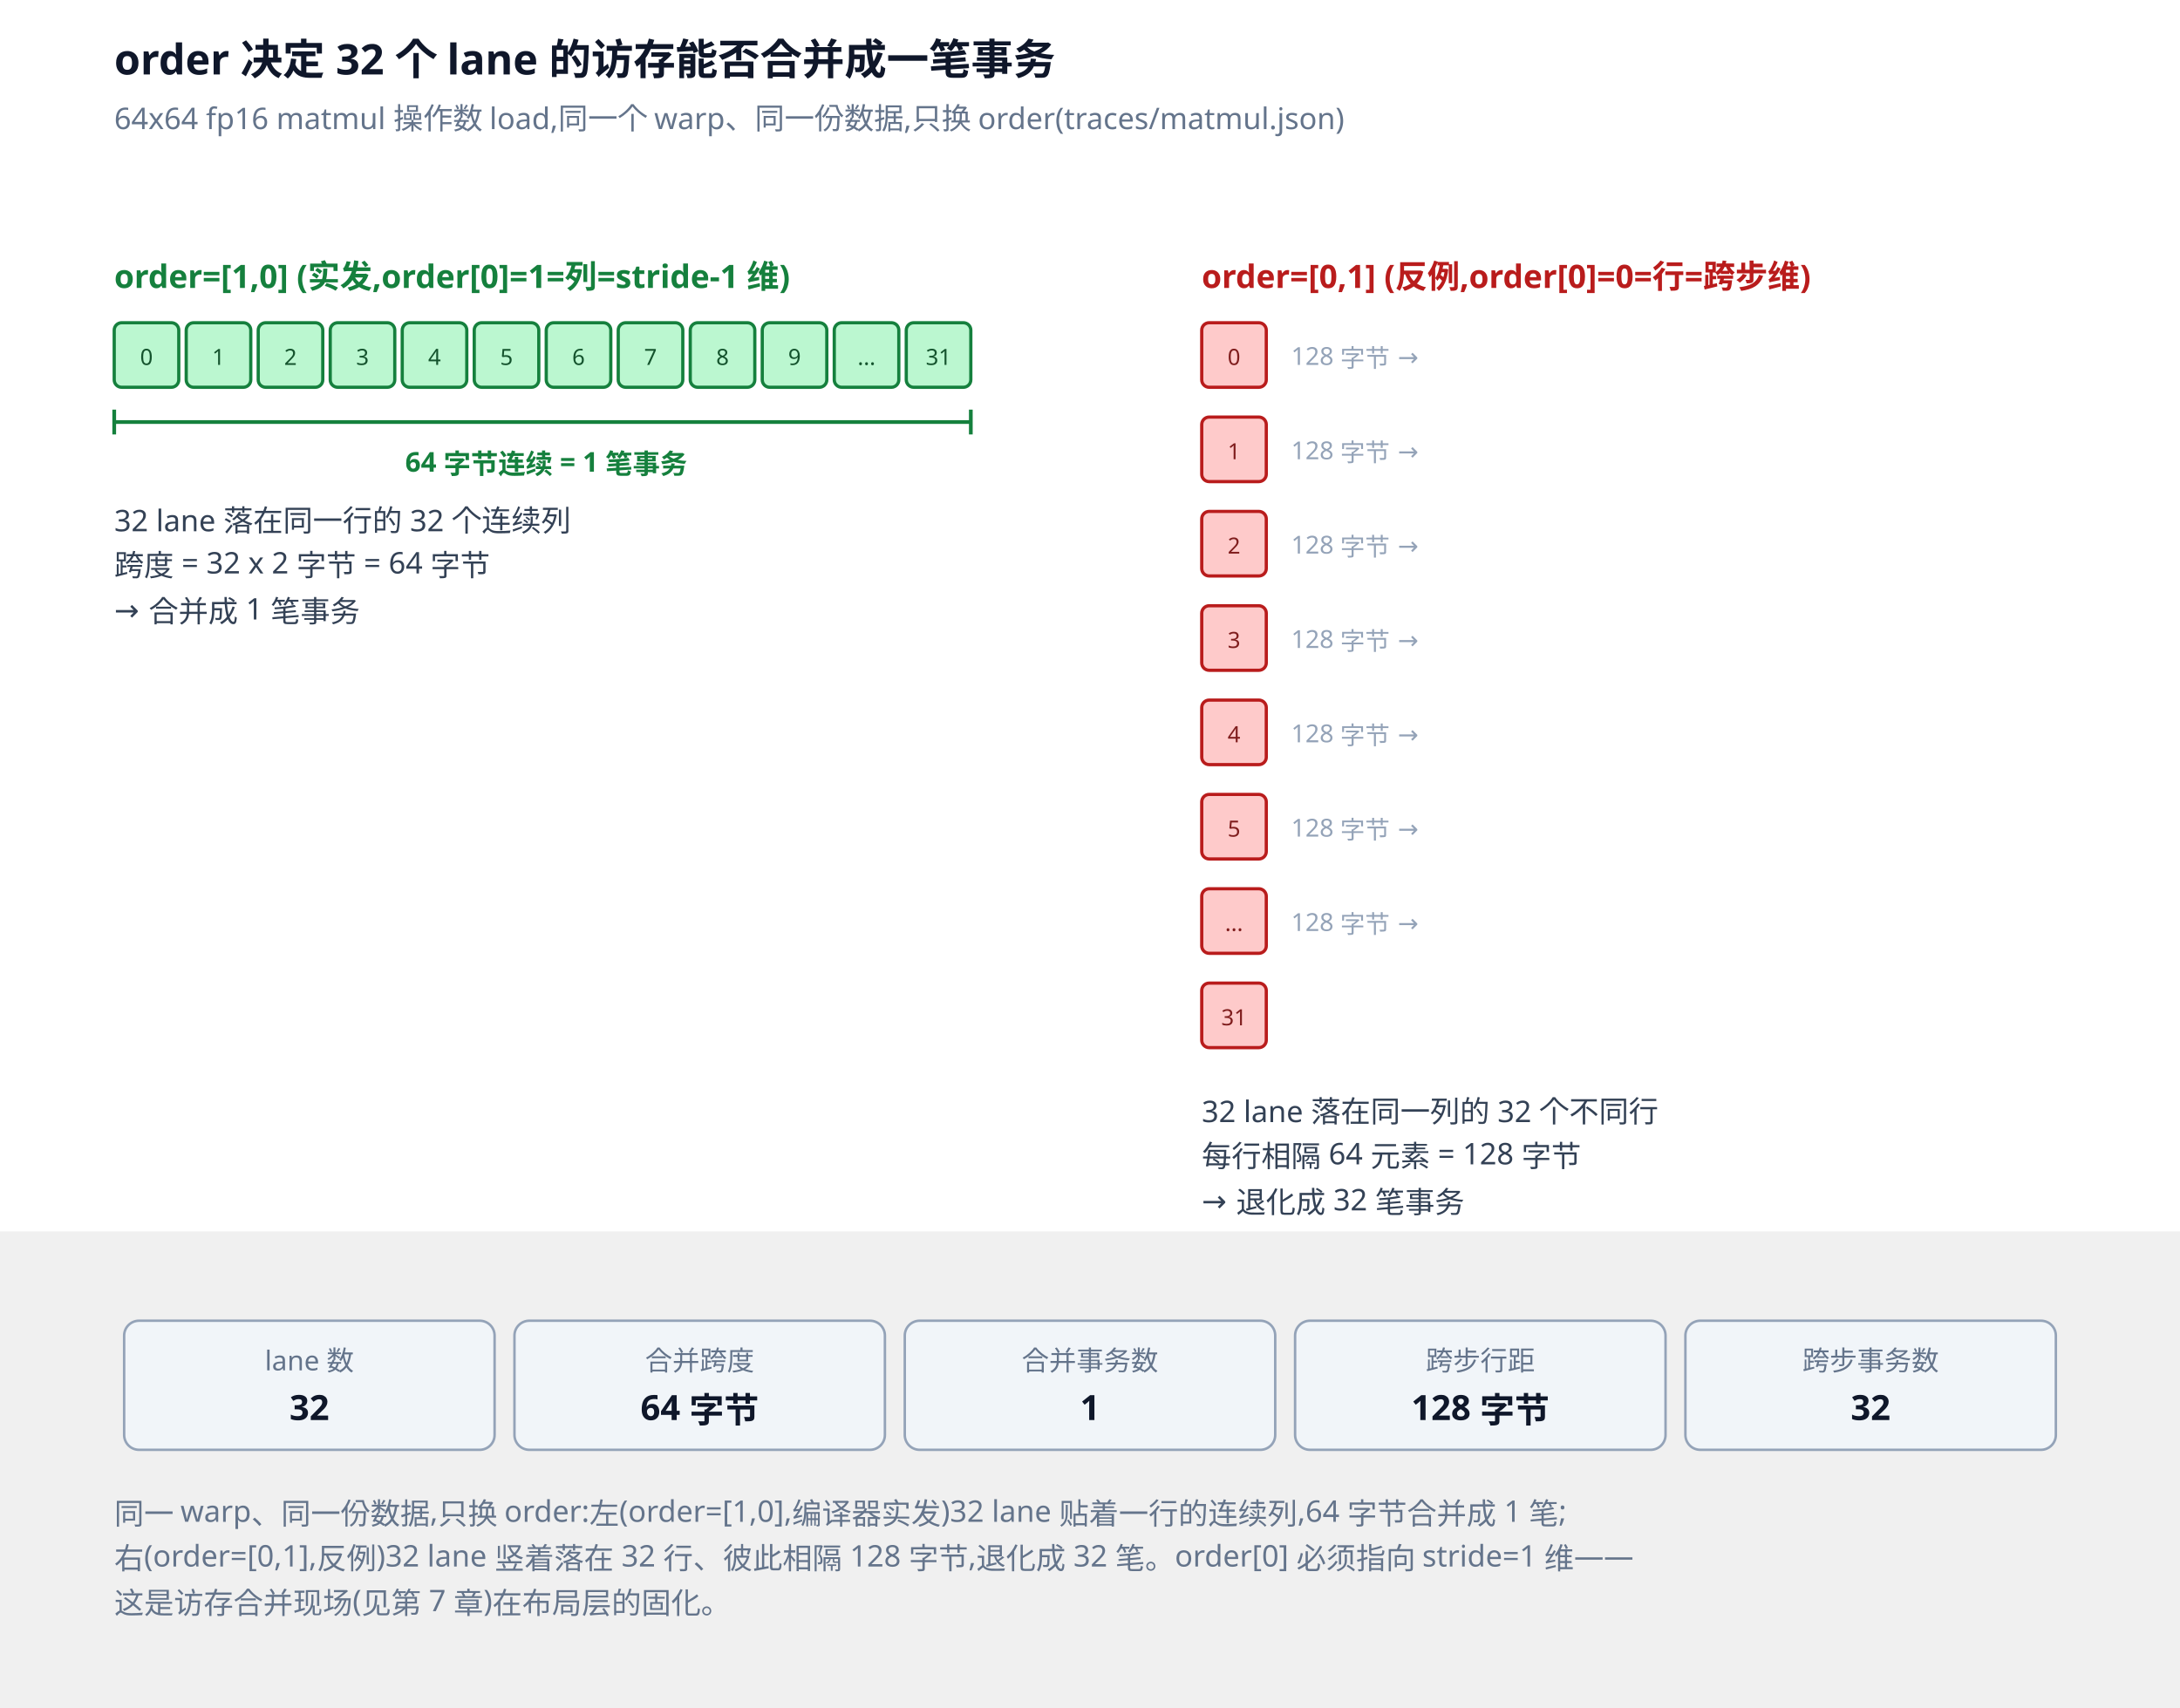
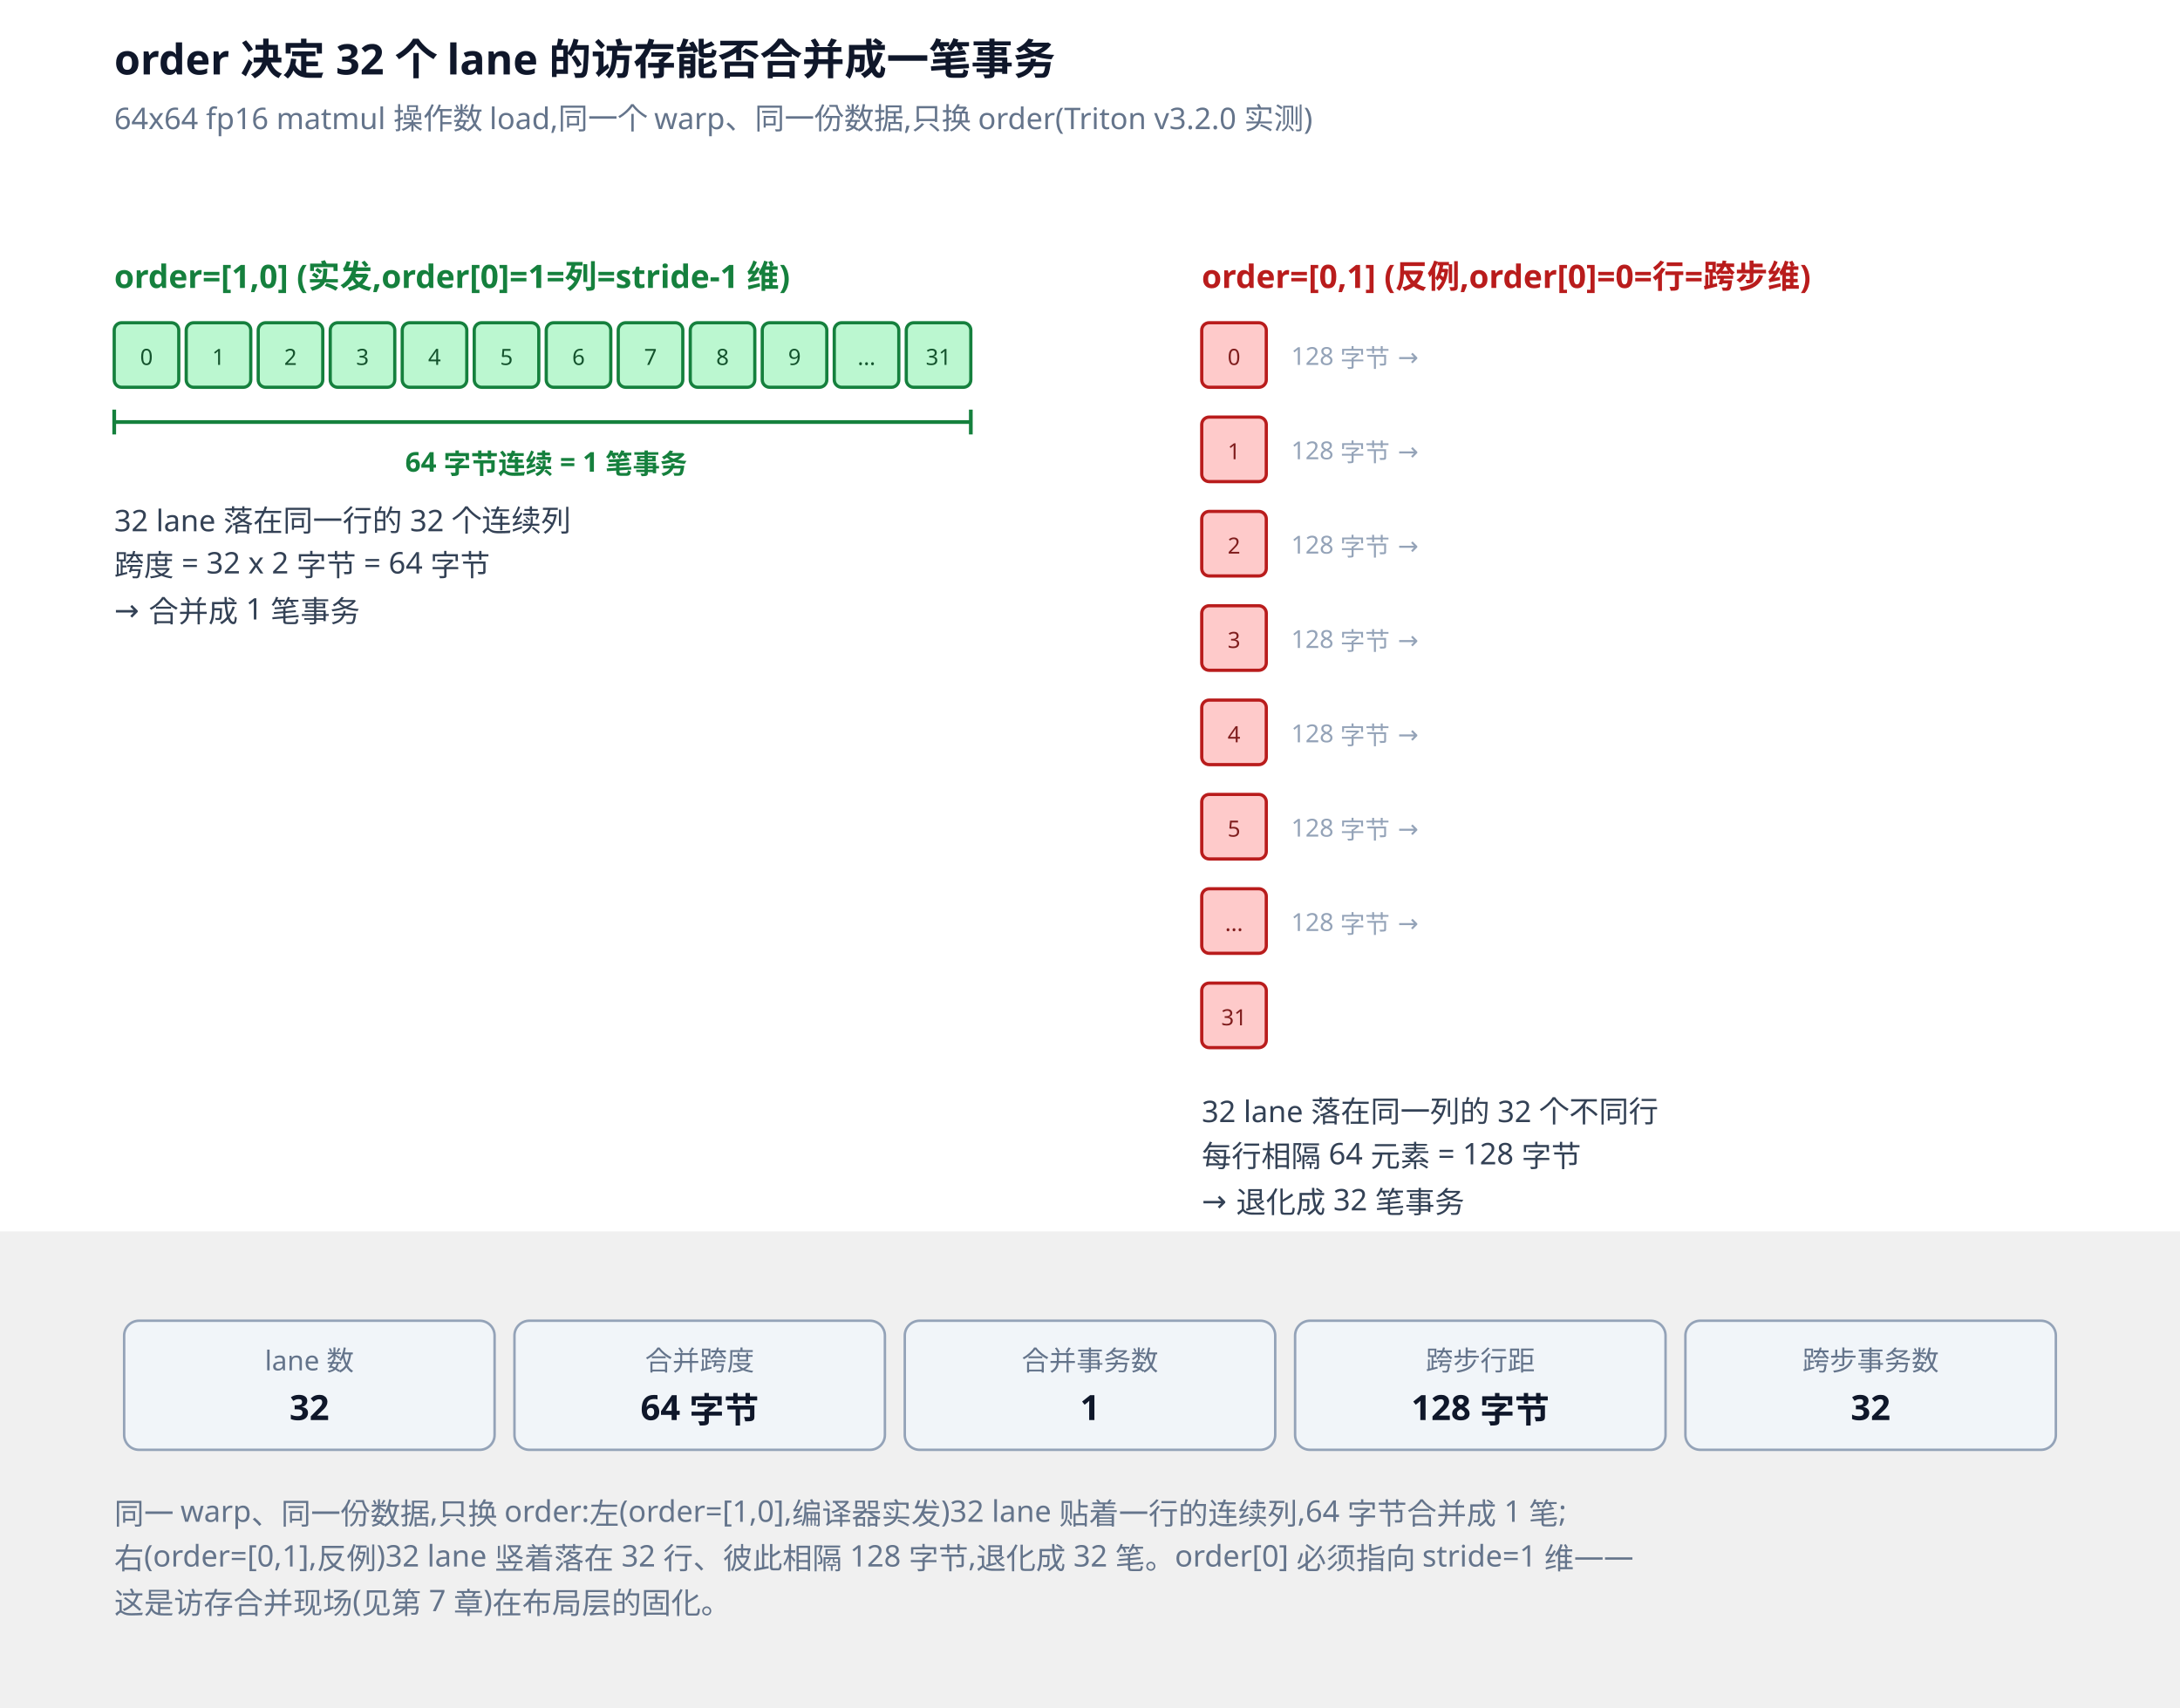
<svg xmlns="http://www.w3.org/2000/svg" viewBox="0 0 878 688">
  <defs>
    <marker id="a" viewBox="0 0 10 6" refX="9" refY="3" markerWidth="6" markerHeight="4" orient="auto">
      <path d="M0,0 L10,3 L0,6 Z" fill="#64748b" />
    </marker>
  </defs>
  <rect width="878" height="496" fill="white" />
  <text x="46" y="30" font-family="sans-serif" font-size="17" font-weight="bold" fill="#0f172a">order 决定 32 个 lane 的访存能否合并成一笔事务</text>
-   <text x="46" y="52" font-family="sans-serif" font-size="12" fill="#64748b">64x64 fp16 matmul 操作数 load,同一个 warp、同一份数据,只换 order(traces/matmul.json)</text>
+   <text x="46" y="52" font-family="sans-serif" font-size="12" fill="#64748b">64x64 fp16 matmul 操作数 load,同一个 warp、同一份数据,只换 order(Triton v3.2.0 实测)</text>
  <text x="46" y="116" font-family="sans-serif" font-size="13" font-weight="bold" fill="#15803d">order=[1,0]  (实发,order[0]=1=列=stride-1 维)</text>
  <rect x="46" y="130" width="26" height="26" rx="3" fill="#bbf7d0" stroke="#15803d" stroke-width="1.3" />
  <text x="59.0" y="147.0" text-anchor="middle" font-family="sans-serif" font-size="9" fill="#14532d">0</text>
  <rect x="75" y="130" width="26" height="26" rx="3" fill="#bbf7d0" stroke="#15803d" stroke-width="1.3" />
  <text x="88.0" y="147.0" text-anchor="middle" font-family="sans-serif" font-size="9" fill="#14532d">1</text>
  <rect x="104" y="130" width="26" height="26" rx="3" fill="#bbf7d0" stroke="#15803d" stroke-width="1.3" />
  <text x="117.0" y="147.0" text-anchor="middle" font-family="sans-serif" font-size="9" fill="#14532d">2</text>
  <rect x="133" y="130" width="26" height="26" rx="3" fill="#bbf7d0" stroke="#15803d" stroke-width="1.3" />
  <text x="146.0" y="147.0" text-anchor="middle" font-family="sans-serif" font-size="9" fill="#14532d">3</text>
  <rect x="162" y="130" width="26" height="26" rx="3" fill="#bbf7d0" stroke="#15803d" stroke-width="1.3" />
  <text x="175.0" y="147.0" text-anchor="middle" font-family="sans-serif" font-size="9" fill="#14532d">4</text>
  <rect x="191" y="130" width="26" height="26" rx="3" fill="#bbf7d0" stroke="#15803d" stroke-width="1.3" />
  <text x="204.0" y="147.0" text-anchor="middle" font-family="sans-serif" font-size="9" fill="#14532d">5</text>
  <rect x="220" y="130" width="26" height="26" rx="3" fill="#bbf7d0" stroke="#15803d" stroke-width="1.3" />
  <text x="233.0" y="147.0" text-anchor="middle" font-family="sans-serif" font-size="9" fill="#14532d">6</text>
  <rect x="249" y="130" width="26" height="26" rx="3" fill="#bbf7d0" stroke="#15803d" stroke-width="1.3" />
  <text x="262.0" y="147.0" text-anchor="middle" font-family="sans-serif" font-size="9" fill="#14532d">7</text>
  <rect x="278" y="130" width="26" height="26" rx="3" fill="#bbf7d0" stroke="#15803d" stroke-width="1.3" />
  <text x="291.0" y="147.0" text-anchor="middle" font-family="sans-serif" font-size="9" fill="#14532d">8</text>
  <rect x="307" y="130" width="26" height="26" rx="3" fill="#bbf7d0" stroke="#15803d" stroke-width="1.3" />
  <text x="320.0" y="147.0" text-anchor="middle" font-family="sans-serif" font-size="9" fill="#14532d">9</text>
  <rect x="336" y="130" width="26" height="26" rx="3" fill="#bbf7d0" stroke="#15803d" stroke-width="1.3" />
  <text x="349.0" y="147.0" text-anchor="middle" font-family="sans-serif" font-size="9" fill="#14532d">...</text>
  <rect x="365" y="130" width="26" height="26" rx="3" fill="#bbf7d0" stroke="#15803d" stroke-width="1.3" />
  <text x="378.0" y="147.0" text-anchor="middle" font-family="sans-serif" font-size="9" fill="#14532d">31</text>
  <line x1="46" y1="170" x2="391" y2="170" stroke="#15803d" stroke-width="1.5" />
  <line x1="46" y1="165" x2="46" y2="175" stroke="#15803d" stroke-width="1.5" />
  <line x1="391" y1="165" x2="391" y2="175" stroke="#15803d" stroke-width="1.5" />
  <text x="220.0" y="190" text-anchor="middle" font-family="sans-serif" font-size="11" font-weight="bold" fill="#15803d">64 字节连续 = 1 笔事务</text>
  <text x="46" y="214" font-family="sans-serif" font-size="12" fill="#334155">32 lane 落在同一行的 32 个连续列</text>
  <text x="46" y="232" font-family="sans-serif" font-size="12" fill="#334155">跨度 = 32 x 2 字节 = 64 字节</text>
  <text x="46" y="250" font-family="sans-serif" font-size="12" fill="#334155">→ 合并成 1 笔事务</text>
  <text x="484" y="116" font-family="sans-serif" font-size="13" font-weight="bold" fill="#b91c1c">order=[0,1]  (反例,order[0]=0=行=跨步维)</text>
  <rect x="484" y="130" width="26" height="26" rx="3" fill="#fecaca" stroke="#b91c1c" stroke-width="1.3" />
  <text x="497.0" y="147.0" text-anchor="middle" font-family="sans-serif" font-size="9" fill="#7f1d1d">0</text>
  <text x="520" y="147.0" font-family="sans-serif" font-size="10" fill="#94a3b8">128 字节 →</text>
  <rect x="484" y="168" width="26" height="26" rx="3" fill="#fecaca" stroke="#b91c1c" stroke-width="1.3" />
  <text x="497.0" y="185.0" text-anchor="middle" font-family="sans-serif" font-size="9" fill="#7f1d1d">1</text>
  <text x="520" y="185.0" font-family="sans-serif" font-size="10" fill="#94a3b8">128 字节 →</text>
  <rect x="484" y="206" width="26" height="26" rx="3" fill="#fecaca" stroke="#b91c1c" stroke-width="1.3" />
  <text x="497.0" y="223.0" text-anchor="middle" font-family="sans-serif" font-size="9" fill="#7f1d1d">2</text>
  <text x="520" y="223.0" font-family="sans-serif" font-size="10" fill="#94a3b8">128 字节 →</text>
  <rect x="484" y="244" width="26" height="26" rx="3" fill="#fecaca" stroke="#b91c1c" stroke-width="1.3" />
  <text x="497.0" y="261.0" text-anchor="middle" font-family="sans-serif" font-size="9" fill="#7f1d1d">3</text>
  <text x="520" y="261.0" font-family="sans-serif" font-size="10" fill="#94a3b8">128 字节 →</text>
  <rect x="484" y="282" width="26" height="26" rx="3" fill="#fecaca" stroke="#b91c1c" stroke-width="1.3" />
  <text x="497.0" y="299.0" text-anchor="middle" font-family="sans-serif" font-size="9" fill="#7f1d1d">4</text>
  <text x="520" y="299.0" font-family="sans-serif" font-size="10" fill="#94a3b8">128 字节 →</text>
  <rect x="484" y="320" width="26" height="26" rx="3" fill="#fecaca" stroke="#b91c1c" stroke-width="1.3" />
  <text x="497.0" y="337.0" text-anchor="middle" font-family="sans-serif" font-size="9" fill="#7f1d1d">5</text>
  <text x="520" y="337.0" font-family="sans-serif" font-size="10" fill="#94a3b8">128 字节 →</text>
  <rect x="484" y="358" width="26" height="26" rx="3" fill="#fecaca" stroke="#b91c1c" stroke-width="1.3" />
  <text x="497.0" y="375.0" text-anchor="middle" font-family="sans-serif" font-size="9" fill="#7f1d1d">...</text>
  <text x="520" y="375.0" font-family="sans-serif" font-size="10" fill="#94a3b8">128 字节 →</text>
  <rect x="484" y="396" width="26" height="26" rx="3" fill="#fecaca" stroke="#b91c1c" stroke-width="1.3" />
  <text x="497.0" y="413.0" text-anchor="middle" font-family="sans-serif" font-size="9" fill="#7f1d1d">31</text>
  <text x="520" y="413.0" font-family="sans-serif" font-size="10" fill="#94a3b8" />
  <text x="484" y="452" font-family="sans-serif" font-size="12" fill="#334155">32 lane 落在同一列的 32 个不同行</text>
  <text x="484" y="470" font-family="sans-serif" font-size="12" fill="#334155">每行相隔 64 元素 = 128 字节</text>
  <text x="484" y="488" font-family="sans-serif" font-size="12" fill="#334155">→ 退化成 32 笔事务</text>
  <rect x="50.0" y="532" width="149.2" height="52" rx="6" fill="#f1f5f9" stroke="#94a3b8" stroke-width="1" />
  <text x="124.6" y="552" text-anchor="middle" font-family="sans-serif" font-size="11" fill="#64748b">lane 数</text>
  <text x="124.6" y="572" text-anchor="middle" font-family="sans-serif" font-size="14" font-weight="bold" fill="#0f172a">32</text>
  <rect x="207.2" y="532" width="149.2" height="52" rx="6" fill="#f1f5f9" stroke="#94a3b8" stroke-width="1" />
  <text x="281.8" y="552" text-anchor="middle" font-family="sans-serif" font-size="11" fill="#64748b">合并跨度</text>
  <text x="281.8" y="572" text-anchor="middle" font-family="sans-serif" font-size="14" font-weight="bold" fill="#0f172a">64 字节</text>
  <rect x="364.4" y="532" width="149.2" height="52" rx="6" fill="#f1f5f9" stroke="#94a3b8" stroke-width="1" />
  <text x="439.0" y="552" text-anchor="middle" font-family="sans-serif" font-size="11" fill="#64748b">合并事务数</text>
  <text x="439.0" y="572" text-anchor="middle" font-family="sans-serif" font-size="14" font-weight="bold" fill="#0f172a">1</text>
  <rect x="521.6" y="532" width="149.2" height="52" rx="6" fill="#f1f5f9" stroke="#94a3b8" stroke-width="1" />
  <text x="596.2" y="552" text-anchor="middle" font-family="sans-serif" font-size="11" fill="#64748b">跨步行距</text>
  <text x="596.2" y="572" text-anchor="middle" font-family="sans-serif" font-size="14" font-weight="bold" fill="#0f172a">128 字节</text>
  <rect x="678.8" y="532" width="149.2" height="52" rx="6" fill="#f1f5f9" stroke="#94a3b8" stroke-width="1" />
  <text x="753.4" y="552" text-anchor="middle" font-family="sans-serif" font-size="11" fill="#64748b">跨步事务数</text>
  <text x="753.4" y="572" text-anchor="middle" font-family="sans-serif" font-size="14" font-weight="bold" fill="#0f172a">32</text>
  <text x="46" y="614" font-family="sans-serif" font-size="12" fill="#64748b">同一 warp、同一份数据,只换 order:左(order=[1,0],编译器实发)32 lane 贴着一行的连续列,64 字节合并成 1 笔;</text>
  <text x="46" y="632" font-family="sans-serif" font-size="12" fill="#64748b">右(order=[0,1],反例)32 lane 竖着落在 32 行、彼此相隔 128 字节,退化成 32 笔。order[0] 必须指向 stride=1 维——</text>
  <text x="46" y="650" font-family="sans-serif" font-size="12" fill="#64748b">这是访存合并现场(见第 7 章)在布局层的固化。</text>
</svg>
